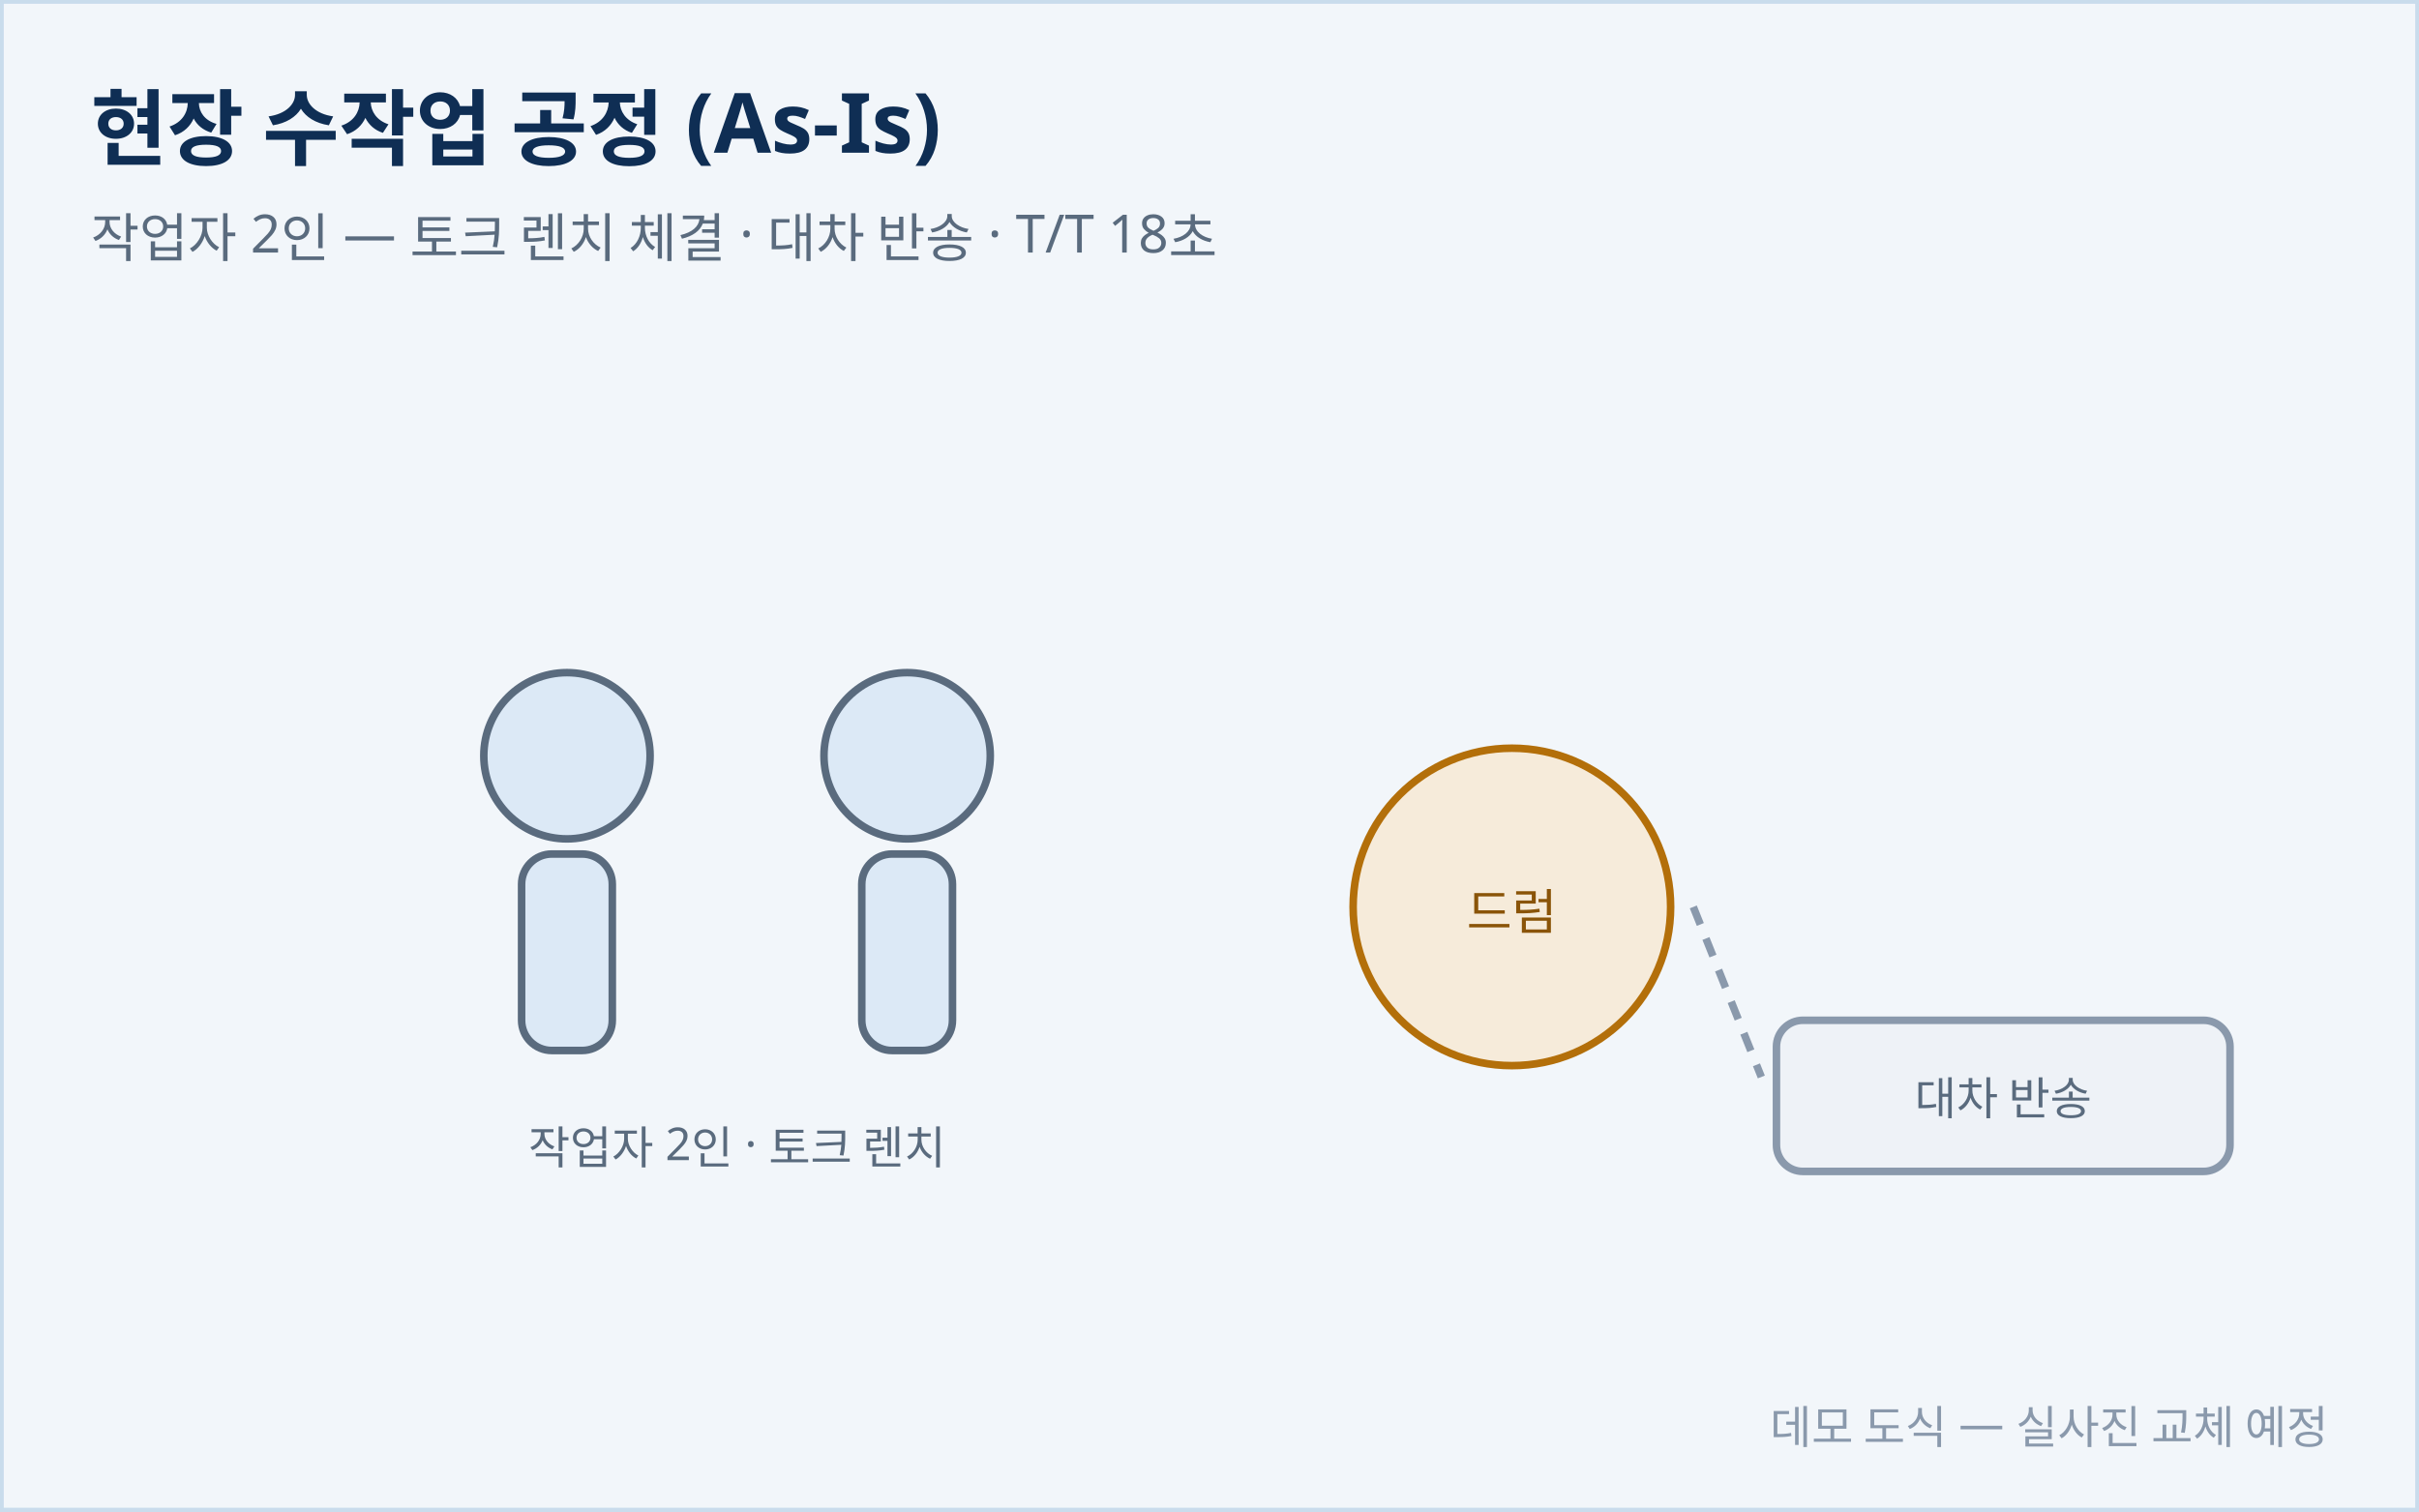
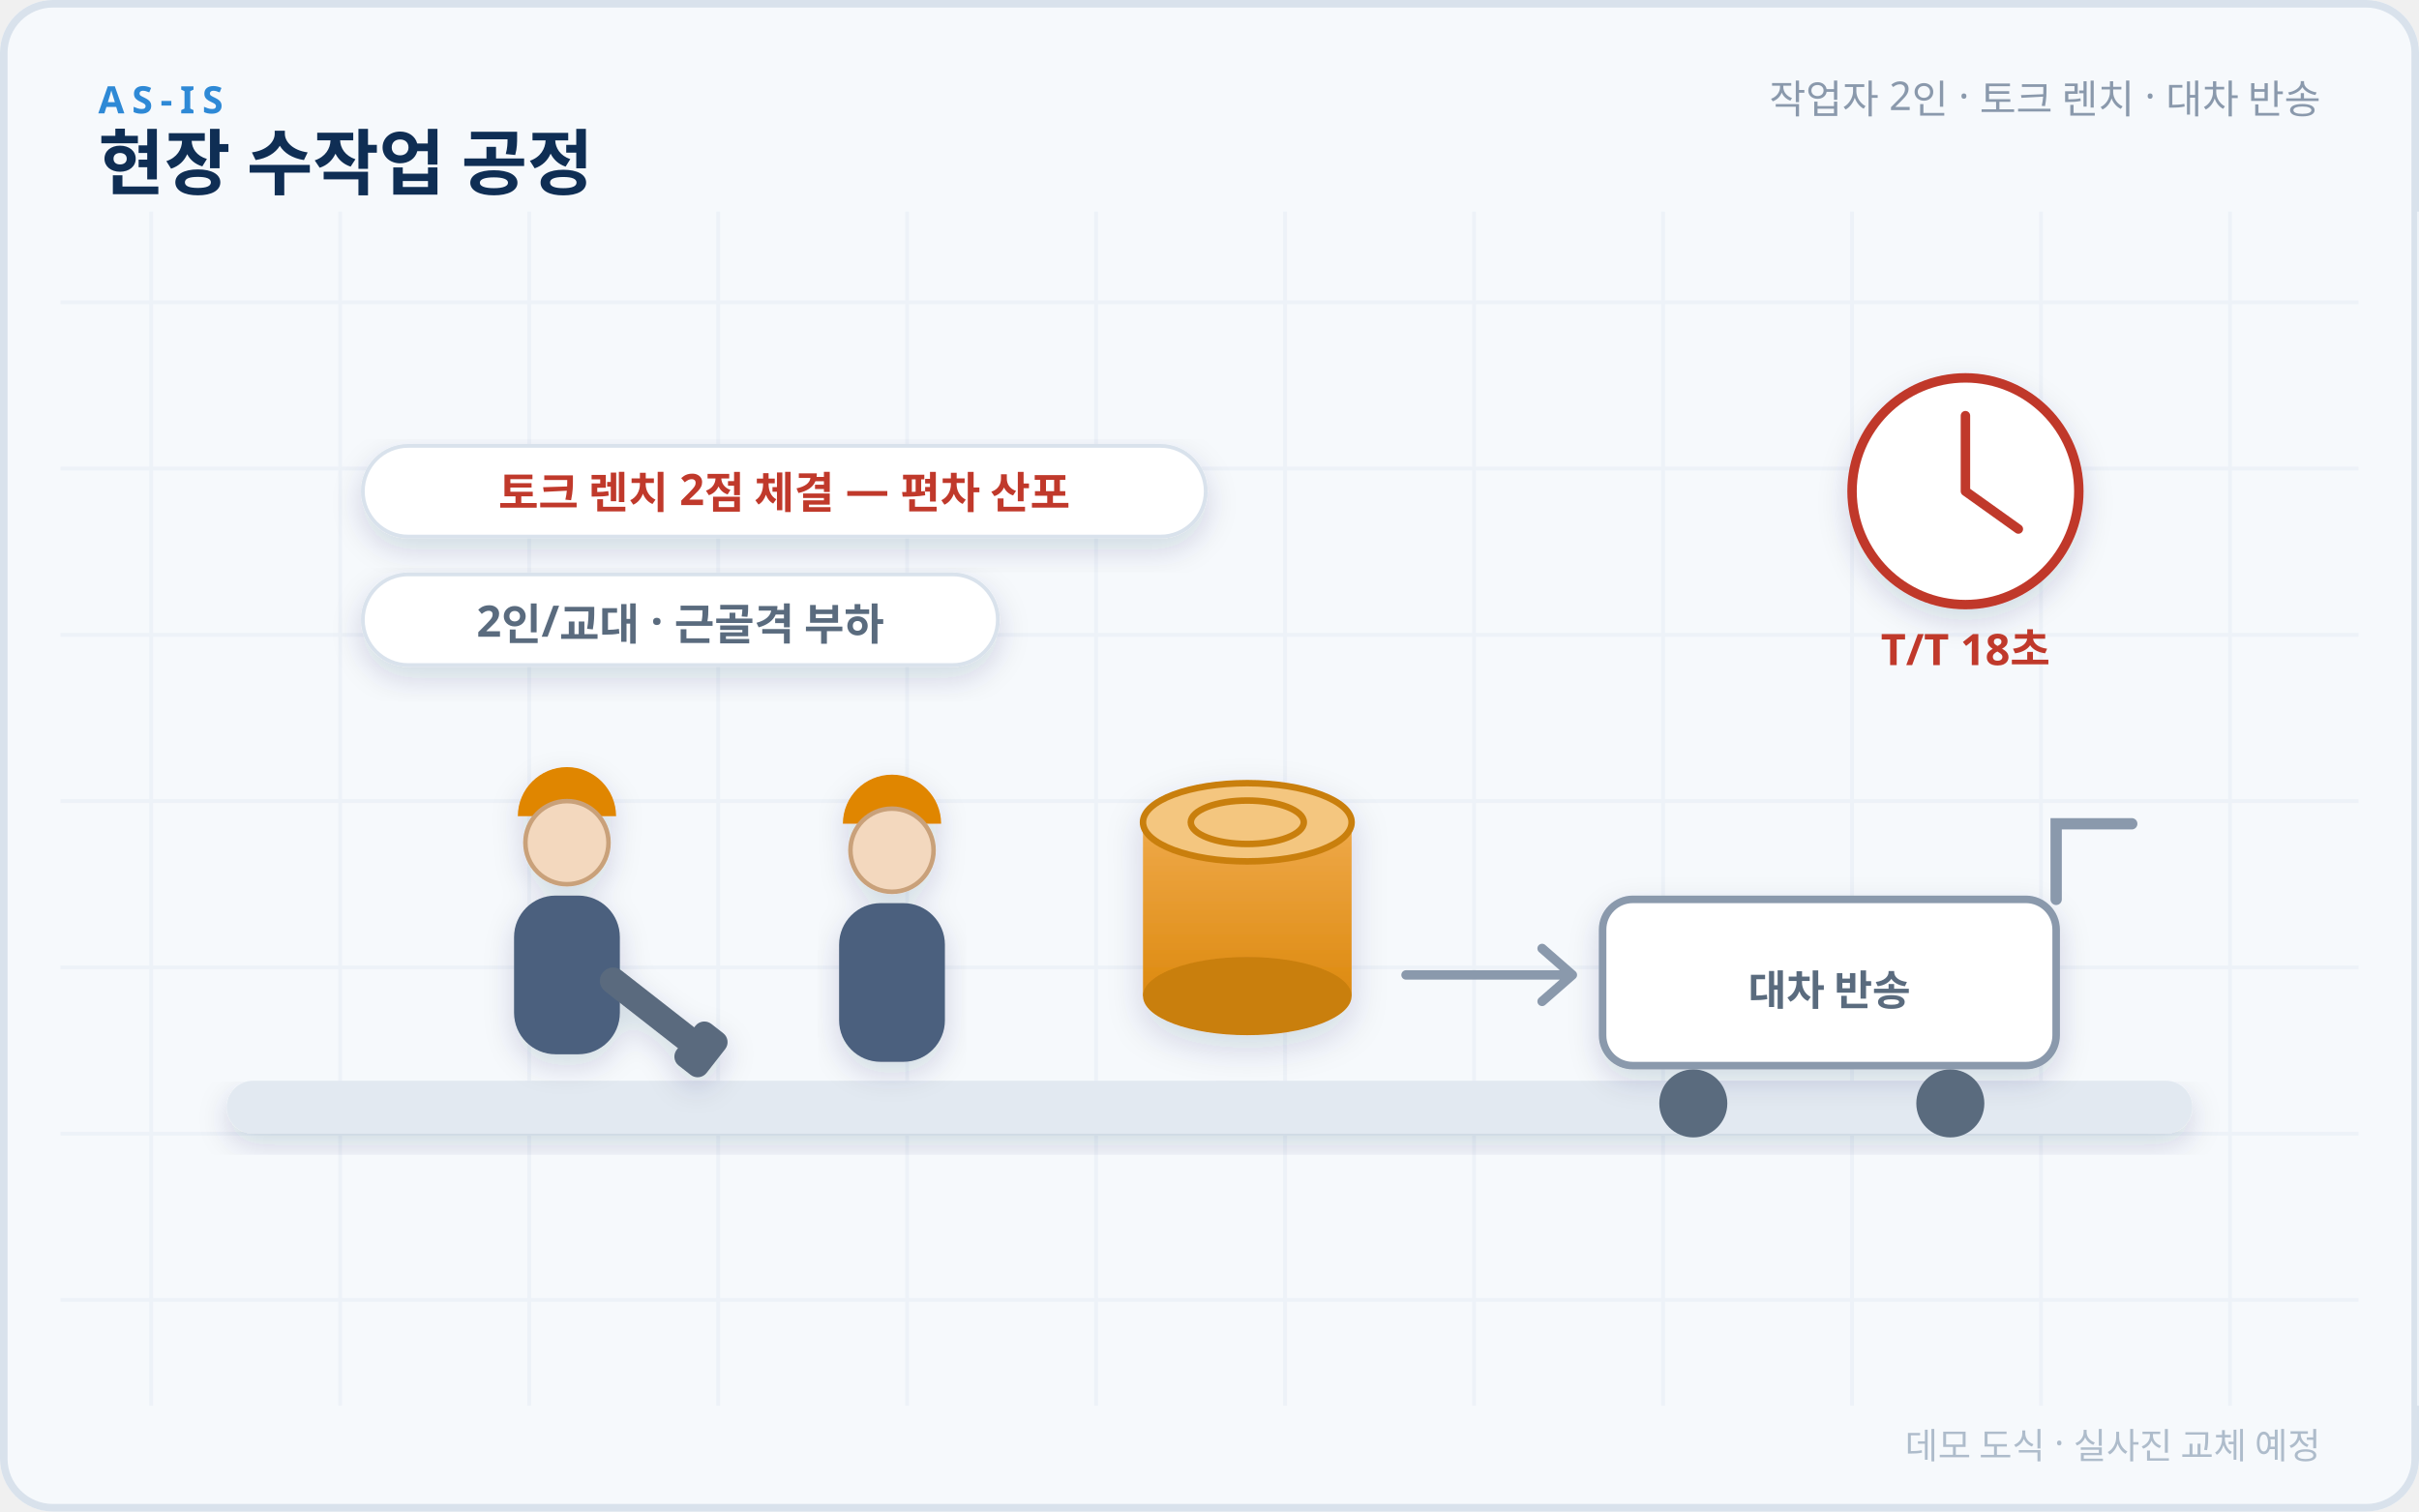
<svg xmlns="http://www.w3.org/2000/svg" viewBox="0 0 640 400">
-   <rect width="640" height="400" fill="#F2F6FA" />
-   <rect width="640" height="400" fill="none" stroke="#C9DCEC" stroke-width="2" />
-   <circle cx="150" cy="200" r="22" fill="#DCE9F6" stroke="#5A6B7E" stroke-width="2" />
-   <rect x="138" y="226" width="24" height="52" rx="8" fill="#DCE9F6" stroke="#5A6B7E" stroke-width="2" />
-   <circle cx="240" cy="200" r="22" fill="#DCE9F6" stroke="#5A6B7E" stroke-width="2" />
-   <rect x="228" y="226" width="24" height="52" rx="8" fill="#DCE9F6" stroke="#5A6B7E" stroke-width="2" />
-   <text x="195" y="308" font-size="12" text-anchor="middle" fill="#5A6B7E" font-family="sans-serif">작업자 2인 · 토크 렌치</text>
-   <circle cx="400" cy="240" r="42" fill="#F6EBDA" stroke="#B36F0A" stroke-width="2" />
-   <text x="400" y="246" font-size="13" text-anchor="middle" fill="#8a5408" font-family="sans-serif">드럼</text>
-   <rect x="470" y="270" width="120" height="40" rx="7" fill="#EEF2F7" stroke="#8A99AC" stroke-width="2" />
-   <text x="530" y="295" font-size="12" text-anchor="middle" fill="#5A6B7E" font-family="sans-serif">대차 반송</text>
-   <path d="M448 240 L466 285" stroke="#8A99AC" stroke-width="2" marker-end="none" stroke-dasharray="5 4" />
-   <text x="24" y="42" font-size="22" font-weight="700" fill="#0F2E54" font-family="sans-serif">현장 수작업 공정 (As-Is)</text>
-   <text x="24" y="68" font-size="14" fill="#5A6B7E" font-family="sans-serif">작업자 2인 — 토크 렌치 체결 · 대차 반송 · T/T 18초</text>
-   <text x="616" y="382" font-size="12" fill="#8A99AC" text-anchor="end" font-family="sans-serif">데모 도식 — 실사진 교체 예정</text>
+   <defs>
+     <linearGradient id="gSky" x1="0" y1="0" x2="0" y2="1">
+       <stop offset="0" stop-color="#5FB0EC" />
+       <stop offset="1" stop-color="#2E89D6" />
+     </linearGradient>
+     <linearGradient id="gGrn" x1="0" y1="0" x2="0" y2="1">
+       <stop offset="0" stop-color="#57B183" />
+       <stop offset="1" stop-color="#3E9B6E" />
+     </linearGradient>
+     <linearGradient id="gAmb" x1="0" y1="0" x2="0" y2="1">
+       <stop offset="0" stop-color="#EFA94A" />
+       <stop offset="1" stop-color="#DD8A10" />
+     </linearGradient>
+     <filter id="sh" x="-20%" y="-20%" width="140%" height="160%">
+       <feDropShadow dx="0" dy="3" stdDeviation="4" flood-color="#14335C" flood-opacity="0.16" />
+     </filter>
+   </defs>
+   <rect width="640" height="400" rx="14" fill="#F6F9FC" />
+   <rect x="1" y="1" width="638" height="398" rx="13" fill="none" stroke="#D9E2EC" stroke-width="2" />
+   <line x1="40" y1="56" x2="40" y2="372" stroke="#EDF2F8" stroke-width="1" />
+   <line x1="90" y1="56" x2="90" y2="372" stroke="#EDF2F8" stroke-width="1" />
+   <line x1="140" y1="56" x2="140" y2="372" stroke="#EDF2F8" stroke-width="1" />
+   <line x1="190" y1="56" x2="190" y2="372" stroke="#EDF2F8" stroke-width="1" />
+   <line x1="240" y1="56" x2="240" y2="372" stroke="#EDF2F8" stroke-width="1" />
+   <line x1="290" y1="56" x2="290" y2="372" stroke="#EDF2F8" stroke-width="1" />
+   <line x1="340" y1="56" x2="340" y2="372" stroke="#EDF2F8" stroke-width="1" />
+   <line x1="390" y1="56" x2="390" y2="372" stroke="#EDF2F8" stroke-width="1" />
+   <line x1="440" y1="56" x2="440" y2="372" stroke="#EDF2F8" stroke-width="1" />
+   <line x1="490" y1="56" x2="490" y2="372" stroke="#EDF2F8" stroke-width="1" />
+   <line x1="540" y1="56" x2="540" y2="372" stroke="#EDF2F8" stroke-width="1" />
+   <line x1="590" y1="56" x2="590" y2="372" stroke="#EDF2F8" stroke-width="1" />
+   <line x1="640" y1="56" x2="640" y2="372" stroke="#EDF2F8" stroke-width="1" />
+   <line x1="16" y1="80" x2="624" y2="80" stroke="#EDF2F8" stroke-width="1" />
+   <line x1="16" y1="124" x2="624" y2="124" stroke="#EDF2F8" stroke-width="1" />
+   <line x1="16" y1="168" x2="624" y2="168" stroke="#EDF2F8" stroke-width="1" />
+   <line x1="16" y1="212" x2="624" y2="212" stroke="#EDF2F8" stroke-width="1" />
+   <line x1="16" y1="256" x2="624" y2="256" stroke="#EDF2F8" stroke-width="1" />
+   <line x1="16" y1="300" x2="624" y2="300" stroke="#EDF2F8" stroke-width="1" />
+   <line x1="16" y1="344" x2="624" y2="344" stroke="#EDF2F8" stroke-width="1" />
+   <text x="26" y="30" font-size="10" font-weight="700" letter-spacing="2" fill="#2E89D6" font-family="sans-serif">AS-IS</text>
+   <text x="26" y="50" font-size="19" font-weight="800" fill="#0F2E54" font-family="sans-serif">현장 수작업 공정</text>
+   <text x="614" y="30" font-size="10.5" fill="#8A99AC" text-anchor="end" font-family="sans-serif">작업자 2인 · 토크 렌치 · 대차 반송</text>
+   <g filter="url(#sh)">
+     <rect x="60" y="286" width="520" height="14" rx="7" fill="#E2E9F1" />
+   </g>
+   <g transform="translate(150,250)" filter="url(#sh)">
+     <path d="M-13 -34 A13 13 0 0 1 13 -34 Z" fill="#E08600" />
+     <circle cy="-27" r="11" fill="#F3D8BE" stroke="#C9A17A" stroke-width="1.2" />
+     <rect x="-14" y="-13" width="28" height="42" rx="11" fill="#4C607E" />
+     <g transform="rotate(38)">
+       <rect x="12" y="-3.5" width="34" height="7" rx="3.5" fill="#5A6B7E" />
+       <rect x="40" y="-7" width="10" height="14" rx="3" fill="#5A6B7E" />
+     </g>
+   </g>
+   <g transform="translate(236,252)" filter="url(#sh)">
+     <path d="M-13 -34 A13 13 0 0 1 13 -34 Z" fill="#E08600" />
+     <circle cy="-27" r="11" fill="#F3D8BE" stroke="#C9A17A" stroke-width="1.2" />
+     <rect x="-14" y="-13" width="28" height="42" rx="11" fill="#4C607E" />
+   </g>
+   <g transform="translate(330,236) scale(1.15)" filter="url(#sh)">
+     <rect x="-24" y="-16" width="48" height="40" fill="url(#gAmb)" />
+     <ellipse cx="0" cy="24" rx="24" ry="9" fill="#C97F0E" />
+     <ellipse cx="0" cy="-16" rx="24" ry="9" fill="#F4C67F" stroke="#C97F0E" stroke-width="1.5" />
+     <ellipse cx="0" cy="-16" rx="13" ry="5" fill="none" stroke="#C97F0E" stroke-width="1.5" />
+   </g>
+   <g filter="url(#sh)">
+     <rect x="424" y="238" width="120" height="44" rx="8" fill="#FFFFFF" stroke="#8A99AC" stroke-width="2" />
+   </g>
+   <circle cx="448" cy="292" r="9" fill="#5A6B7E" />
+   <circle cx="516" cy="292" r="9" fill="#5A6B7E" />
+   <path d="M544 238 v-20 h20" stroke="#8A99AC" stroke-width="3" fill="none" stroke-linecap="round" />
+   <text x="484" y="266" font-size="11" font-weight="700" text-anchor="middle" fill="#5A6B7E" font-family="sans-serif">대차 반송</text>
+   <path d="M372 258 h44 m-8 -7 l8 7 l-8 7" stroke="#8A99AC" stroke-width="2.5" fill="none" stroke-linecap="round" stroke-linejoin="round" />
+   <g filter="url(#sh)">
+     <circle cx="520" cy="130" r="30" fill="#FFFFFF" stroke="#C0392B" stroke-width="2.5" />
+   </g>
+   <path d="M520 130 V110 M520 130 L534 140" stroke="#C0392B" stroke-width="2.5" stroke-linecap="round" />
+   <text x="520" y="176" font-size="11.5" font-weight="800" text-anchor="middle" fill="#C0392B" font-family="sans-serif">T/T 18초</text>
+   <g filter="url(#sh)">
+     <rect x="96" y="118" width="223" height="24" rx="12" fill="#FFFFFF" stroke="#D9E2EC" />
+   </g>
+   <text x="207.5" y="134.5" font-size="11.5" font-weight="700" text-anchor="middle" fill="#C0392B" font-family="sans-serif">토크 렌치 2점 체결 — 편차 산포</text>
+   <g filter="url(#sh)">
+     <rect x="96" y="152" width="168" height="24" rx="12" fill="#FFFFFF" stroke="#D9E2EC" />
+   </g>
+   <text x="180.0" y="168.5" font-size="11.5" font-weight="700" text-anchor="middle" fill="#5A6B7E" font-family="sans-serif">2인/교대 · 근골격 부하</text>
+   <text x="614" y="386" font-size="9.5" fill="#AEBCCB" text-anchor="end" font-family="sans-serif">데모 도식 · 실사진 교체 예정</text>
</svg>
